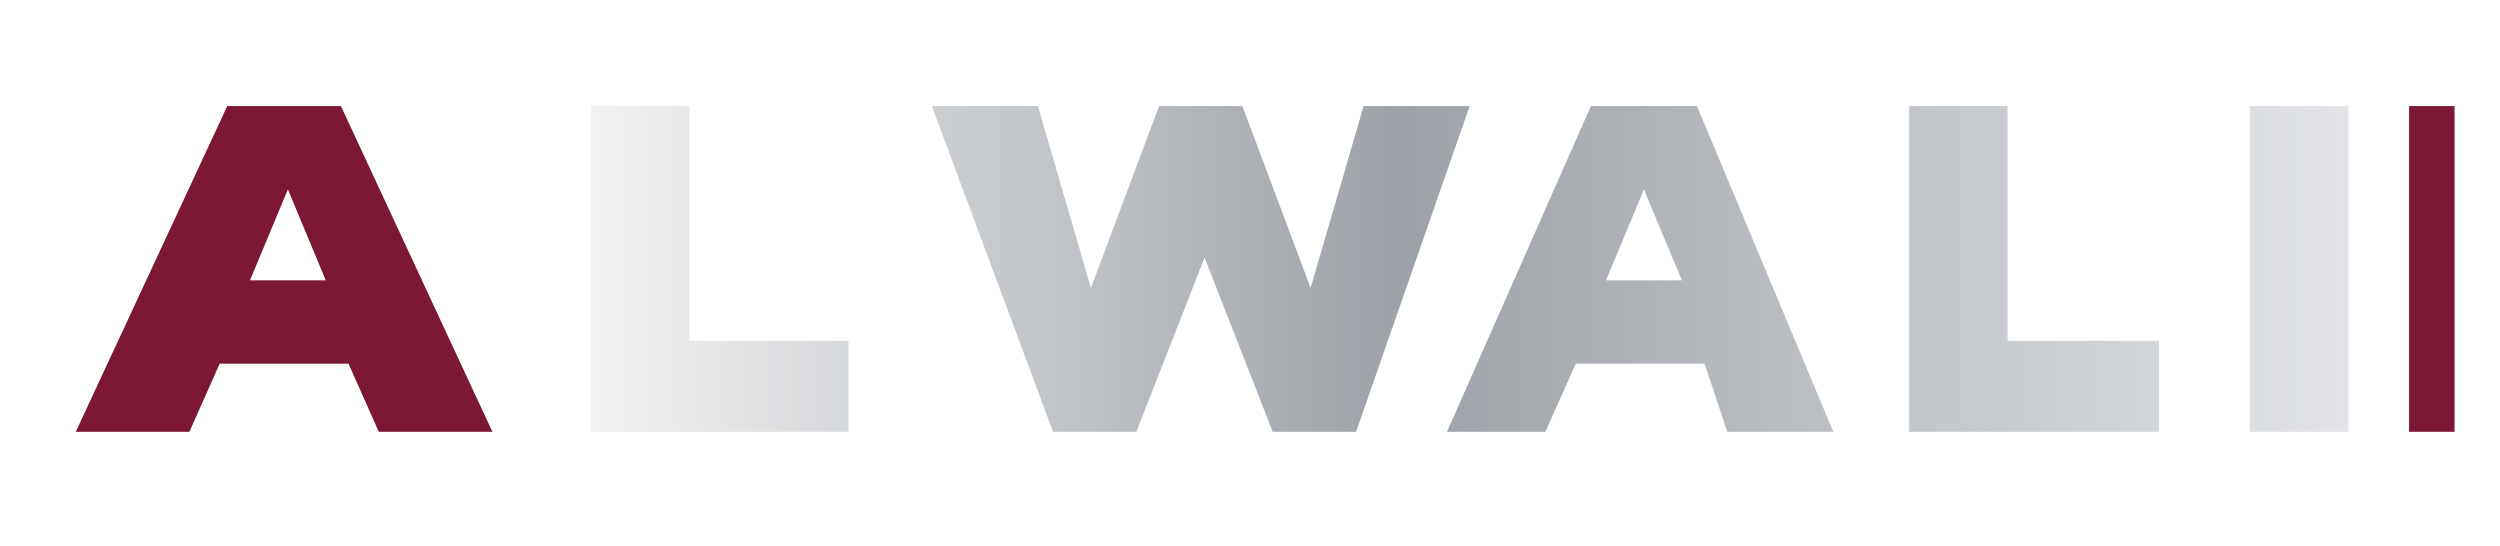
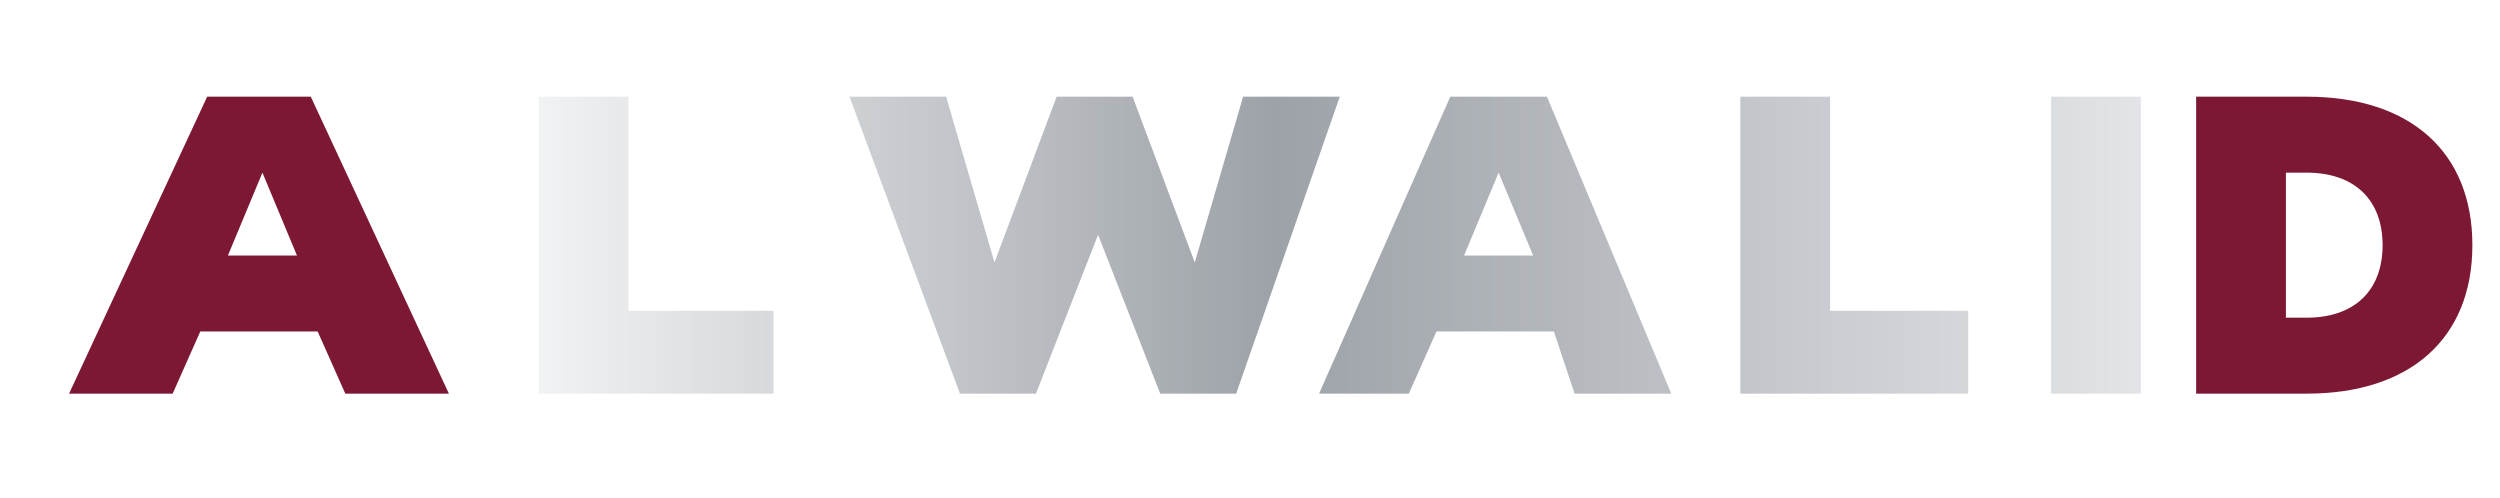
- <svg xmlns="http://www.w3.org/2000/svg" viewBox="0 0 330 72" role="img" aria-labelledby="title desc">
+ <svg xmlns="http://www.w3.org/2000/svg" viewBox="0 0 362 72" role="img" aria-labelledby="title desc">
  <defs>
    <linearGradient id="steel" x1="0" x2="1">
      <stop stop-color="#f1f2f3" />
      <stop offset=".46" stop-color="#9da2a8" />
      <stop offset="1" stop-color="#e2e4e7" />
    </linearGradient>
  </defs>
  <path fill="#7c1734" d="M10 57 30 14h15l20 43H50l-4-9H29l-4 9H10Zm23-20h10l-5-12-5 12Z" />
  <path fill="url(#steel)" d="M78 14h13v31h21v12H78V14Zm45 0h14l7 24 9-24h11l9 24 7-24h14l-15 43h-11l-9-23-9 23h-11l-16-43Zm87 0h14l18 43h-14l-3-9h-17l-4 9h-13l19-43Zm2 23h10l-5-12-5 12Zm40-23h13v31h20v12h-33V14Zm45 0h13v43h-13V14Z" />
-   <path fill="#7c1734" d="M318 14h6v43h-6z" />
+   <path fill="#7c1734" d="M318 14h16c15 0 24 8 24 21.5S349 57 334 57h-16V14Zm13 11v21h3c7 0 11-4 11-10.5S341 25 334 25h-3Z" />
</svg>
